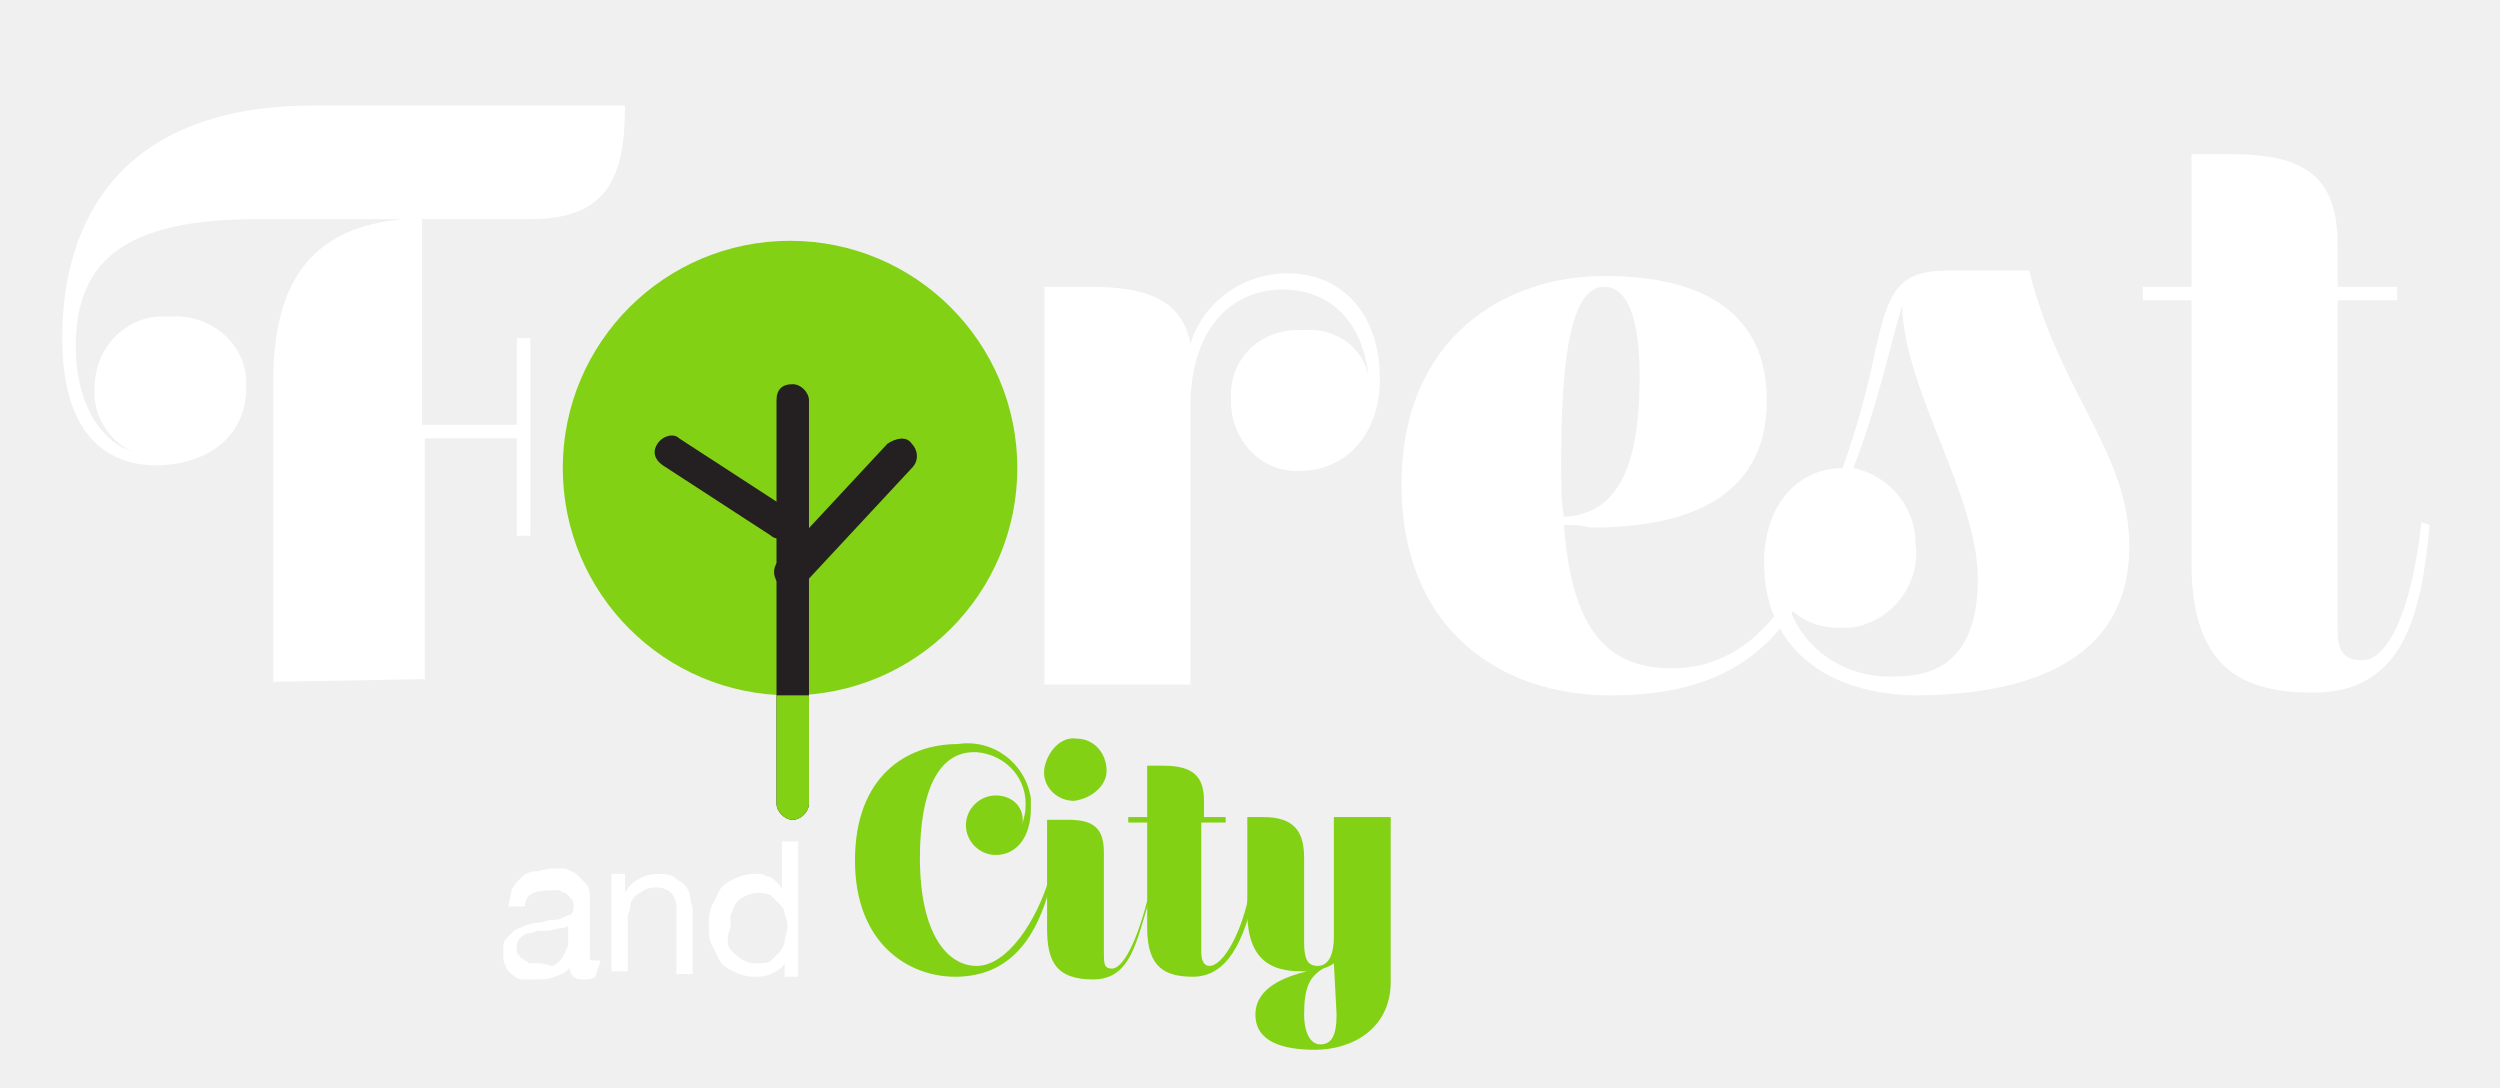
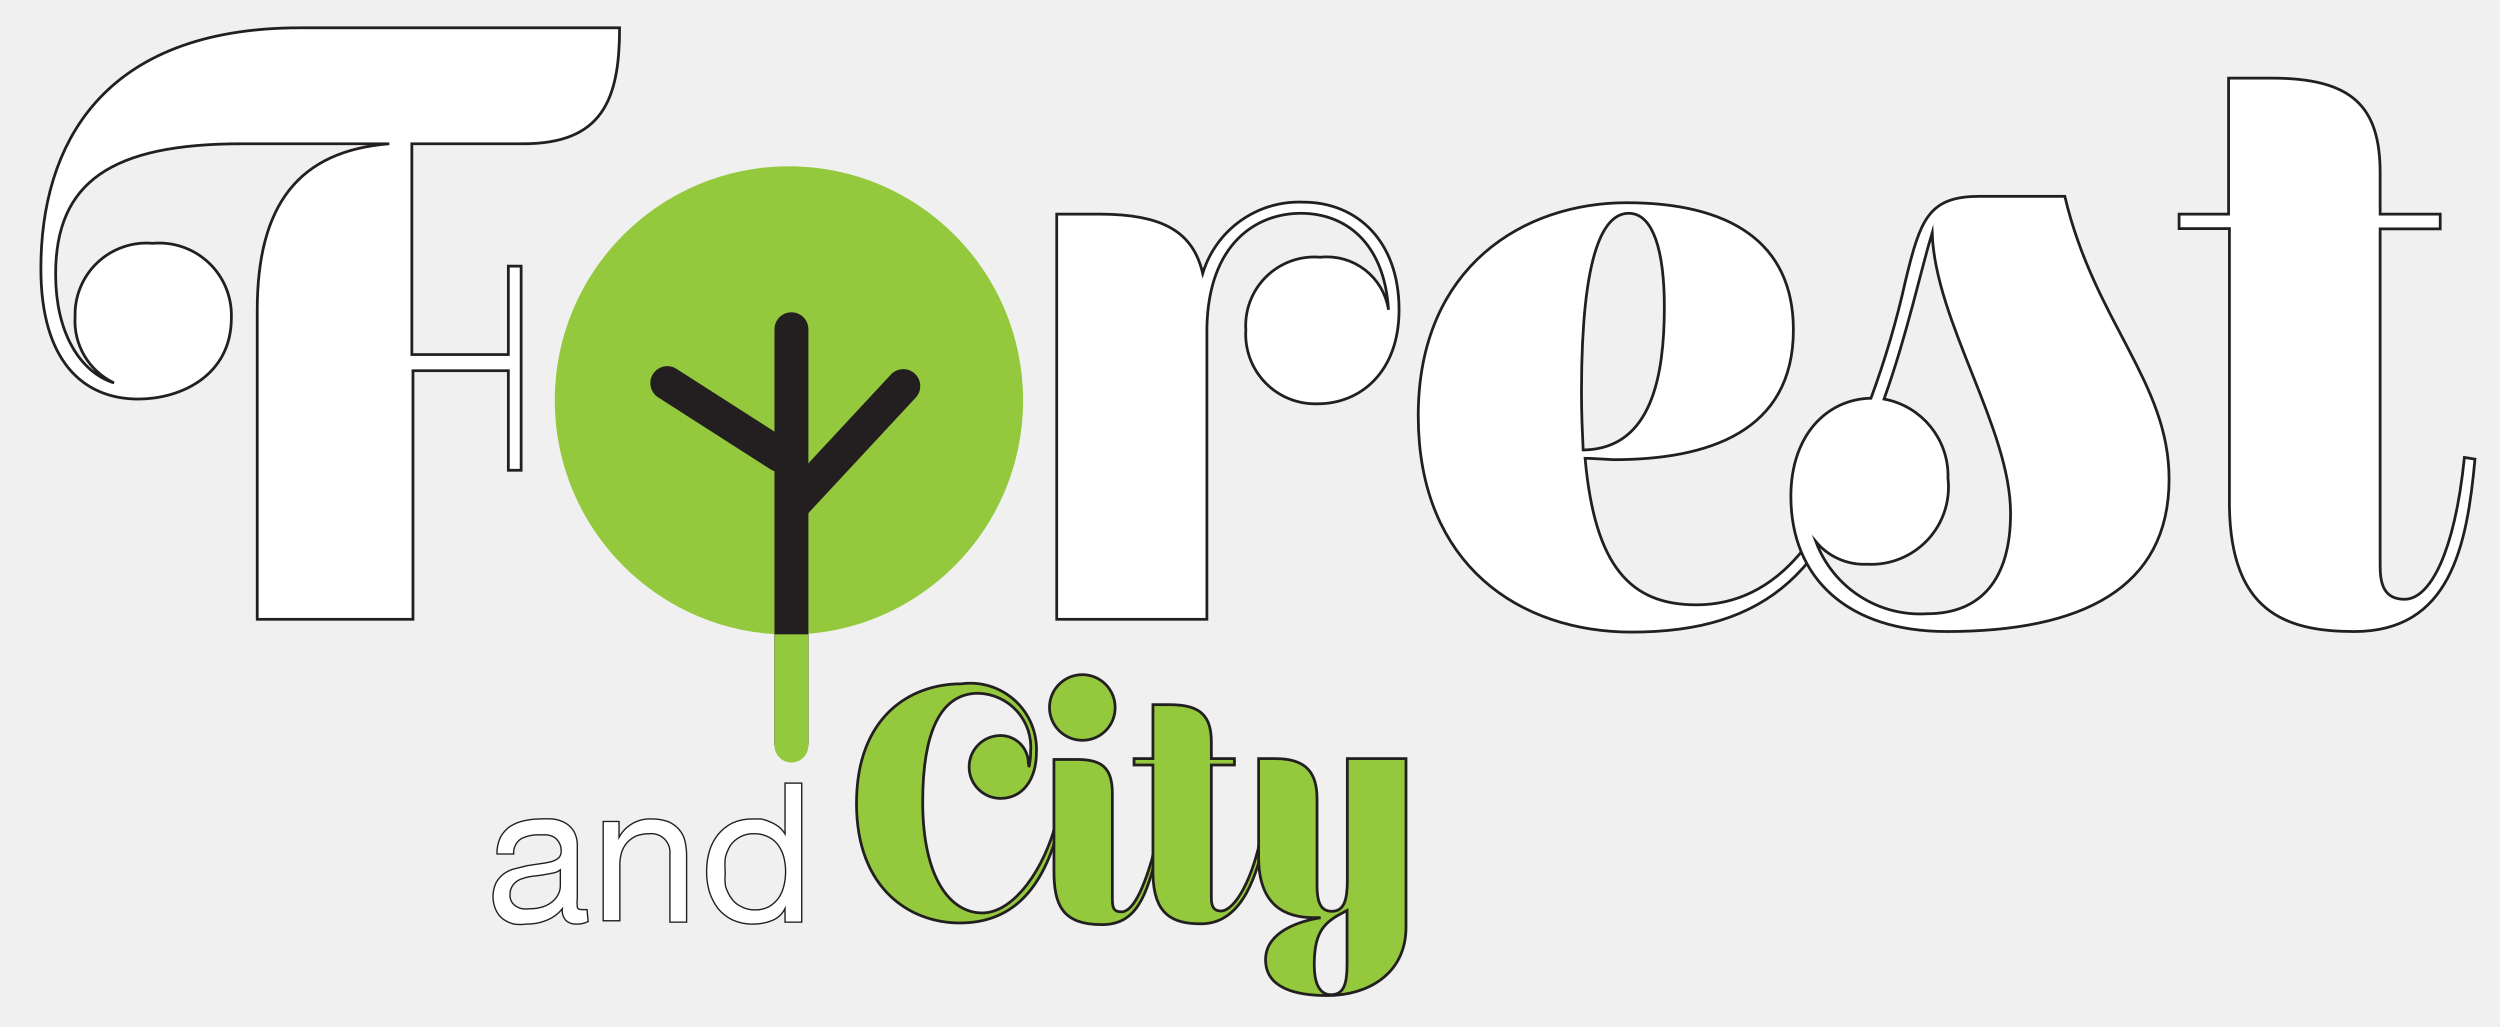
- <svg xmlns="http://www.w3.org/2000/svg" version="1.1" id="Layer_1" x="0px" y="0px" viewBox="0 0 92.4 40.2" style="enable-background:new 0 0 92.4 40.2;" xml:space="preserve">
-   <style type="text/css">
- 	.st0{fill:#83D115;}
- 	.st1{fill:#241F20;}
- 	.st2{fill:#FFFFFF;}
- </style>
-   <g>
-     <circle class="st0" cx="29.2" cy="17.3" r="8.4" />
-     <path class="st1" d="M29.3,14.2L29.3,14.2c0.3,0,0.6,0.3,0.6,0.6v14.9c0,0.3-0.3,0.6-0.6,0.6l0,0c-0.3,0-0.6-0.3-0.6-0.6V14.8   C28.7,14.4,28.9,14.2,29.3,14.2z" />
-     <path class="st1" d="M24.3,16.4L24.3,16.4c0.2-0.3,0.6-0.4,0.8-0.2l4,2.6c0.3,0.2,0.4,0.6,0.2,0.8l0,0c-0.2,0.3-0.6,0.4-0.8,0.2   l-4-2.6C24.2,17,24.1,16.7,24.3,16.4z" />
-     <path class="st1" d="M33.7,16.4L33.7,16.4c0.2,0.2,0.3,0.6,0,0.9l-4,4.3c-0.2,0.2-0.6,0.3-0.9,0l0,0c-0.2-0.2-0.3-0.6,0-0.9l4-4.3   C33.1,16.2,33.5,16.1,33.7,16.4z" />
-     <path class="st0" d="M28.7,25.7h1.2l0,0v4c0,0.3-0.3,0.6-0.6,0.6l0,0l0,0c-0.3,0-0.6-0.3-0.6-0.6l0,0V25.7L28.7,25.7z" />
-     <path class="st2" d="M10.1,25.2V14.1c0-3.8,1.5-5.7,4.8-6H9.5c-4.7,0-6.7,1.4-6.7,4.7c0,2.1,0.9,3.5,2.1,3.9   c-0.9-0.4-1.5-1.4-1.4-2.4c0-1.4,1.1-2.6,2.5-2.6c0.1,0,0.2,0,0.3,0C7.7,11.6,9,12.6,9.1,14c0,0.1,0,0.2,0,0.3   c0,2.1-1.8,2.9-3.3,2.9c-2,0-3.5-1.3-3.5-4.7c0-4.4,2.2-8.6,9.3-8.6h11.5c0,2.6-0.6,4.2-3.5,4.2h-4v7.6h3.5v-3.2h0.5v7.3h-0.5v-3.6   h-3.4v8.9L10.1,25.2z" />
-     <path class="st2" d="M40.3,10.6c2.3,0,3.4,0.6,3.7,2.1c0.5-1.6,2-2.6,3.6-2.6c1.9,0,3.4,1.4,3.4,3.9c0,2.2-1.4,3.4-2.9,3.4   c-1.4,0.1-2.5-1-2.6-2.4c0-0.1,0-0.2,0-0.2c-0.1-1.4,0.9-2.5,2.3-2.6c0.1,0,0.2,0,0.4,0c1.2-0.1,2.3,0.7,2.4,1.9   c-0.2-2.4-1.6-3.4-3.2-3.4s-3.3,1.1-3.4,4.1v10.5h-5.4V10.6H40.3z" />
-     <path class="st2" d="M57.8,19.4c0.3,3.9,1.6,5.3,4,5.3c2.9,0,4.9-2.5,6.1-7l0.3,0.1c-1.4,5.7-3.8,7.9-8.7,7.9c-4,0-7.7-2.4-7.7-7.8   s3.8-7.7,7.5-7.7s6,1.4,6,4.6c0,3.7-3.1,4.7-6.5,4.7C58.4,19.4,58.1,19.4,57.8,19.4z M57.8,19.1c2.4-0.1,2.8-2.7,2.8-5.2   c0-2-0.4-3.3-1.3-3.3s-1.6,1.3-1.6,6.4C57.7,17.8,57.7,18.5,57.8,19.1L57.8,19.1z" />
-     <path class="st2" d="M65.2,20.8c0-2.2,1.3-3.5,2.9-3.5c0.5-1.4,0.9-2.8,1.2-4.3c0.5-2.2,0.8-3,2.7-3H75c1.1,4.5,3.7,6.7,3.7,10.2   c0,3.9-3.2,5.5-8,5.5C67.2,25.6,65.2,23.7,65.2,20.8z M68.5,17.3c1.4,0.3,2.3,1.5,2.3,2.8c0.2,1.5-0.9,2.9-2.4,3.1   c-0.2,0-0.3,0-0.5,0c-0.7,0-1.4-0.3-1.8-0.8c0.6,1.7,2.2,2.7,4,2.6c2,0,3-1.2,3-3.6c0-3.1-2.7-6.9-2.8-10.1   C69.9,12.6,69.4,15,68.5,17.3L68.5,17.3z" />
-     <path class="st2" d="M89.8,19.4c-0.3,3.2-0.9,6.2-4.3,6.2c-2.5,0-4.4-0.8-4.5-4.5v-10h-1.8v-0.5H81V5.7h1.5c2.9,0,3.9,1,3.9,3.4   v1.5h2.2v0.5h-2.2v12.1c0,0.7,0.1,1.2,0.9,1.2c0.9,0,1.8-1.6,2.2-5.1L89.8,19.4z" />
-     <path class="st2" d="M22,36.1c-0.1,0.1-0.3,0.1-0.4,0.1c-0.1,0-0.3,0-0.4-0.1c-0.1-0.1-0.2-0.3-0.1-0.4c-0.1,0.2-0.3,0.3-0.6,0.4   c-0.2,0.1-0.5,0.1-0.7,0.1c-0.2,0-0.3,0-0.5,0c-0.1,0-0.3-0.1-0.4-0.2c-0.1-0.1-0.2-0.2-0.2-0.3c-0.1-0.1-0.1-0.3-0.1-0.5   c0-0.2,0-0.4,0.1-0.5c0.1-0.1,0.2-0.2,0.3-0.3c0.1-0.1,0.3-0.1,0.4-0.2c0.1,0,0.3-0.1,0.5-0.1c0.2,0,0.3-0.1,0.5-0.1   c0.1,0,0.3,0,0.4-0.1c0.1,0,0.2-0.1,0.3-0.1c0.1-0.1,0.1-0.2,0.1-0.3c0-0.1,0-0.2-0.1-0.3c-0.1-0.1-0.1-0.1-0.2-0.2   c-0.1,0-0.2-0.1-0.3-0.1c-0.3,0-0.6,0-0.9,0.1c-0.2,0.1-0.3,0.3-0.3,0.5h-0.6c0-0.2,0.1-0.4,0.1-0.6c0.1-0.2,0.2-0.3,0.4-0.5   c0.1-0.1,0.3-0.2,0.5-0.2c0.2,0,0.4-0.1,0.6-0.1c0.2,0,0.3,0,0.5,0c0.2,0.1,0.3,0.1,0.5,0.3c0.1,0.1,0.2,0.2,0.3,0.3   c0.1,0.2,0.1,0.3,0.1,0.5v1.9c0,0.1,0,0.2,0,0.3c0,0.1,0.1,0.1,0.2,0.1c0.1,0,0.1,0,0.2,0L22,36.1z M21,34.2   c-0.1,0.1-0.2,0.1-0.3,0.1l-0.4,0.1h-0.4c-0.1,0-0.2,0.1-0.4,0.1c-0.1,0-0.2,0.1-0.3,0.2c-0.1,0.1-0.1,0.2-0.1,0.4   c0,0.1,0,0.2,0.1,0.2c0,0.1,0.1,0.1,0.2,0.2c0.1,0,0.1,0.1,0.2,0.1c0.1,0,0.2,0,0.3,0c0.2,0,0.4,0.1,0.5,0.1c0.1,0,0.2-0.1,0.3-0.2   c0.1-0.1,0.1-0.2,0.2-0.3c0-0.1,0.1-0.2,0.1-0.3L21,34.2z" />
-     <path class="st2" d="M23.1,32.5V33l0,0c0.2-0.4,0.7-0.7,1.2-0.7c0.2,0,0.4,0,0.6,0.1c0.1,0.1,0.3,0.2,0.4,0.3   c0.1,0.1,0.2,0.3,0.2,0.4c0,0.2,0.1,0.4,0.1,0.5v2.4h-0.6v-2.5c0-0.2-0.1-0.4-0.2-0.5c-0.1-0.1-0.3-0.2-0.5-0.2   c-0.2,0-0.3,0-0.5,0.1c-0.1,0.1-0.2,0.1-0.3,0.2c-0.1,0.1-0.2,0.2-0.2,0.4c0,0.1-0.1,0.3-0.1,0.4v2h-0.6v-3.6H23.1z" />
-     <path class="st2" d="M29,36.1v-0.5l0,0c-0.1,0.2-0.3,0.3-0.5,0.4c-0.2,0.1-0.5,0.1-0.7,0.1c-0.2,0-0.5-0.1-0.7-0.2   c-0.2-0.1-0.4-0.2-0.5-0.4c-0.1-0.2-0.2-0.4-0.3-0.6c-0.1-0.2-0.1-0.5-0.1-0.7c0-0.2,0-0.5,0.1-0.7c0.1-0.2,0.2-0.4,0.3-0.6   c0.1-0.2,0.3-0.3,0.5-0.4c0.2-0.1,0.5-0.2,0.7-0.2h0.3c0.1,0,0.2,0.1,0.3,0.1c0.1,0,0.2,0.1,0.3,0.2c0.1,0.1,0.2,0.2,0.2,0.3l0,0   v-1.8h0.6v5H29z M26.9,34.8c0,0.2,0.1,0.3,0.2,0.4c0.1,0.1,0.2,0.2,0.4,0.3c0.2,0.1,0.3,0.1,0.5,0.1c0.2,0,0.4,0,0.5-0.1   c0.1-0.1,0.2-0.2,0.3-0.3c0.1-0.1,0.2-0.3,0.2-0.4c0-0.2,0.1-0.3,0.1-0.5c0-0.2,0-0.3-0.1-0.5c0-0.2-0.1-0.3-0.2-0.4   c-0.1-0.1-0.2-0.2-0.3-0.3c-0.2-0.1-0.3-0.1-0.5-0.1c-0.3,0-0.7,0.2-0.8,0.4c-0.1,0.1-0.1,0.3-0.2,0.4c0,0.2,0,0.3,0,0.5   C26.9,34.5,26.9,34.6,26.9,34.8z" />
-     <path class="st0" d="M37.8,30.5c0-0.2,0.1-0.4,0.1-0.6c0.1-1.1-0.7-2-1.8-2.1c0,0-0.1,0-0.1,0c-1.3,0-2,1.4-2,3.9c0,2.8,1,4,2.1,4   s2.2-1.6,2.7-3.3h0.1c-0.6,2.7-1.9,3.7-3.6,3.7s-3.7-1.2-3.7-4.3s1.9-4.3,3.8-4.3c1.3-0.2,2.5,0.7,2.7,2c0,0.1,0,0.3,0,0.4   c0,1-0.5,1.7-1.3,1.7c-0.6,0-1.1-0.5-1.1-1.1c0-0.6,0.5-1.1,1.1-1.1c0.6,0,1,0.4,1,0.9c0,0,0,0,0,0.1   C37.8,30.4,37.8,30.5,37.8,30.5z" />
-     <path class="st0" d="M39.7,29.6c-0.7,0-1.2-0.6-1.1-1.2s0.6-1.2,1.2-1.1c0.6,0,1.1,0.5,1.1,1.2C40.9,29,40.4,29.5,39.7,29.6   C39.7,29.6,39.7,29.6,39.7,29.6z M42.5,33.2c-0.5,1.6-0.7,3-2.1,3s-1.7-0.7-1.7-1.9v-4h0.8c0.9,0,1.3,0.3,1.3,1.2v3.7   c0,0.4,0,0.6,0.3,0.6s0.8-0.6,1.3-2.5L42.5,33.2z" />
-     <path class="st0" d="M45.2,30.4h-0.8v4.8c0,0.3,0.1,0.5,0.3,0.5c0.5,0,1.2-1.2,1.5-2.8h0.2c-0.3,1.3-0.8,3.2-2.3,3.2   c-1,0-1.7-0.3-1.7-1.8v-3.9h-0.7v-0.2h0.7v-1.9h0.6c1.1,0,1.5,0.4,1.5,1.3v0.6h0.8V30.4z" />
-     <path class="st0" d="M48.3,35.9h-0.2c-1.1,0-2-0.4-2-2.2v-3.5h0.6c1.1,0,1.5,0.5,1.5,1.5v3.1c0,0.6,0.1,0.9,0.5,0.9   s0.6-0.4,0.6-1.1v-4.4h2.1v6.1c0,1.7-1.4,2.5-2.8,2.5c-1.2,0-2.2-0.3-2.2-1.3S47.5,36.1,48.3,35.9z M49.3,35.6   c-0.1,0.1-0.4,0.2-0.4,0.2c-0.5,0.3-0.7,0.7-0.7,1.7c0,0.6,0.2,1.1,0.6,1.1s0.6-0.3,0.6-1.1L49.3,35.6z" />
-   </g>
+ <svg xmlns="http://www.w3.org/2000/svg" id="Layer_1" data-name="Layer 1" viewBox="0 0 89.9 36.92">
+   <defs>
+     <style>
+             .cls-1,.cls-5{fill:#95c93d;}.cls-2{fill:#231f20;}.cls-3,.cls-4{fill:#fff;}.cls-3,.cls-4,.cls-5{stroke:#231f20;stroke-miterlimit:10;}.cls-3,.cls-5{stroke-width:0.1px;}.cls-4{stroke-width:0.05px;}
+         </style>
+   </defs>
+   <circle class="cls-1" cx="28.37" cy="14.4" r="8.42" />
+   <rect class="cls-2" x="27.85" y="11.23" width="1.22" height="16.08" rx="0.61" />
+   <rect class="cls-2" x="25.4" y="12.07" width="1.22" height="6.02" rx="0.61" transform="translate(-0.71 28.84) rotate(-57.36)" />
+   <rect class="cls-2" x="29.88" y="12.49" width="1.22" height="7.05" rx="0.61" transform="translate(19.07 -16.47) rotate(42.91)" />
+   <path class="cls-1" d="M27.85,22.81h1.22a0,0,0,0,1,0,0v4a.61.61,0,0,1-.61.61h0a.61.61,0,0,1-.61-.61v-4A0,0,0,0,1,27.85,22.81Z" />
+   <path class="cls-3" d="M9.25,22.27V11.17c0-3.82,1.49-5.74,4.75-6H8.7C4,5.17,2,6.54,2,9.86,2,12,2.9,13.39,4.1,13.77a2.47,2.47,0,0,1-1.4-2.39A2.57,2.57,0,0,1,5.49,8.75a2.6,2.6,0,0,1,2.83,2.68c0,2.07-1.81,2.92-3.35,2.92C3,14.35,1.47,13,1.47,9.66,1.47,5.25,3.63,1,10.8,1H22.28c0,2.62-.64,4.17-3.47,4.17h-4v7.58h3.47V9.57h.46v7.34h-.46V13.33H14.85v8.94Z" />
+   <path class="cls-3" d="M39.52,7.7c2.31,0,3.38.64,3.73,2.13a3.62,3.62,0,0,1,3.62-2.56c1.92,0,3.44,1.39,3.44,3.87,0,2.25-1.4,3.38-2.92,3.38a2.5,2.5,0,0,1-2.59-2.65,2.47,2.47,0,0,1,2.68-2.62,2.24,2.24,0,0,1,2.45,1.89c-.15-2.42-1.55-3.47-3.15-3.47s-3.32,1.08-3.38,4.11V22.27H38V7.7Z" />
+   <path class="cls-3" d="M57,16.48c.35,3.9,1.63,5.27,4,5.27,2.91,0,4.93-2.51,6.12-7l.26.11c-1.37,5.66-3.82,7.87-8.71,7.87-4,0-7.67-2.39-7.67-7.78s3.82-7.66,7.49-7.66,6,1.39,6,4.57c0,3.67-3.06,4.67-6.47,4.67C57.57,16.51,57.25,16.48,57,16.48Zm0-.3c2.39-.08,2.85-2.65,2.85-5.15,0-2-.4-3.36-1.28-3.36S56.87,9,56.87,14.09C56.87,14.87,56.9,15.54,56.93,16.18Z" />
+   <path class="cls-3" d="M64.4,17.85c0-2.22,1.31-3.5,2.88-3.53a32.68,32.68,0,0,0,1.25-4.26c.53-2.18.82-3,2.66-3h3.06C75.32,11.58,78,13.74,78,17.23c0,3.94-3.15,5.48-8,5.48C66.44,22.71,64.4,20.79,64.4,17.85Zm3.35-3.5a2.81,2.81,0,0,1,2.3,2.85,2.78,2.78,0,0,1-2.91,3.09,2.26,2.26,0,0,1-1.84-.81,4,4,0,0,0,4,2.59c1.95,0,3-1.25,3-3.61,0-3.06-2.71-6.88-2.82-10.09C69.09,9.66,68.56,12.1,67.75,14.35Z" />
+   <path class="cls-3" d="M89,16.51c-.29,3.17-.9,6.2-4.34,6.2-2.54,0-4.43-.76-4.49-4.49v-10H78.36V7.7h1.78V2.81h1.55c2.88,0,3.9,1,3.9,3.41V7.7h2.16v.53H85.59V20.35c0,.67.15,1.2.88,1.2.9,0,1.8-1.64,2.15-5.1Z" />
+   <path class="cls-4" d="M21.15,33.14a.89.89,0,0,1-.43.09.51.51,0,0,1-.37-.13.54.54,0,0,1-.13-.42,1.37,1.37,0,0,1-.58.42,1.78,1.78,0,0,1-.7.13,1.71,1.71,0,0,1-.46,0,1.17,1.17,0,0,1-.39-.18.86.86,0,0,1-.25-.31,1.17,1.17,0,0,1,0-1,1,1,0,0,1,.28-.32,1.17,1.17,0,0,1,.39-.18l.45-.11.46-.07a3.08,3.08,0,0,0,.39-.07.76.76,0,0,0,.27-.13.33.33,0,0,0,.1-.26.57.57,0,0,0-.08-.31.55.55,0,0,0-.18-.19.79.79,0,0,0-.26-.08l-.29,0a1.33,1.33,0,0,0-.63.14.61.61,0,0,0-.27.55h-.6A1.33,1.33,0,0,1,18,30.1a1.14,1.14,0,0,1,.34-.38,1.48,1.48,0,0,1,.48-.2,2.63,2.63,0,0,1,.58-.07,3.88,3.88,0,0,1,.48,0,1.2,1.2,0,0,1,.44.14.86.86,0,0,1,.32.31,1,1,0,0,1,.12.51V32.3a1.24,1.24,0,0,0,0,.31c0,.07.07.1.17.1l.18,0Zm-1-1.86a.59.59,0,0,1-.29.12l-.38.07-.41.05a1.89,1.89,0,0,0-.36.1.67.67,0,0,0-.26.2.57.57,0,0,0-.11.36.45.45,0,0,0,.22.41.63.63,0,0,0,.22.09,1.09,1.09,0,0,0,.26,0,1.52,1.52,0,0,0,.51-.08,1,1,0,0,0,.34-.2.82.82,0,0,0,.2-.27.7.7,0,0,0,.06-.27Z" />
+   <path class="cls-4" d="M22.26,29.54v.57h0a1.26,1.26,0,0,1,1.18-.66,1.71,1.71,0,0,1,.6.1,1.08,1.08,0,0,1,.38.28.94.94,0,0,1,.21.41,2.23,2.23,0,0,1,.06.54v2.38h-.6V30.71a.67.67,0,0,0-.73-.73,1.38,1.38,0,0,0-.48.08,1,1,0,0,0-.33.24,1,1,0,0,0-.2.36,1.63,1.63,0,0,0-.06.45v2h-.6V29.54Z" />
+   <path class="cls-4" d="M28.23,33.16v-.49h0a.88.88,0,0,1-.46.43,1.78,1.78,0,0,1-.7.13,1.67,1.67,0,0,1-.73-.15,1.5,1.5,0,0,1-.52-.41,2,2,0,0,1-.31-.6,2.52,2.52,0,0,1-.1-.73,2.48,2.48,0,0,1,.1-.73,1.71,1.71,0,0,1,.31-.6,1.59,1.59,0,0,1,.51-.41,1.67,1.67,0,0,1,.73-.15l.3,0a1.31,1.31,0,0,1,.32.1,1.34,1.34,0,0,1,.31.17,1.05,1.05,0,0,1,.24.27h0V28.16h.6v5Zm-2.14-1.29a1.44,1.44,0,0,0,.21.43.85.85,0,0,0,.35.3,1,1,0,0,0,.5.12,1,1,0,0,0,.51-.12,1.13,1.13,0,0,0,.34-.31,1.34,1.34,0,0,0,.19-.44,2.14,2.14,0,0,0,.06-.5,2.1,2.1,0,0,0-.06-.51,1.27,1.27,0,0,0-.2-.44.92.92,0,0,0-.35-.3,1.09,1.09,0,0,0-.53-.12,1,1,0,0,0-.85.43,1.51,1.51,0,0,0-.18.45,3,3,0,0,0,0,.52A2,2,0,0,0,26.09,31.87Z" />
+   <path class="cls-5" d="M37,27.59a2.29,2.29,0,0,0,.06-.54,1.94,1.94,0,0,0-1.88-2.12c-1.35,0-2,1.38-2,3.9,0,2.76,1,4,2.14,4s2.24-1.58,2.68-3.33l.14,0c-.61,2.65-1.87,3.69-3.63,3.69s-3.71-1.2-3.71-4.3,1.91-4.3,3.77-4.3a2.38,2.38,0,0,1,2.7,2.46c0,1-.51,1.66-1.29,1.66a1.13,1.13,0,1,1,0-2.26,1,1,0,0,1,1,1A.34.34,0,0,1,37,27.59Z" />
+   <path class="cls-5" d="M38.88,26.62a1.18,1.18,0,1,1,1.22-1.18A1.17,1.17,0,0,1,38.88,26.62Zm2.86,3.63c-.46,1.62-.68,3-2.11,3s-1.73-.7-1.73-1.94v-4h.82c.89,0,1.28.28,1.28,1.23v3.68c0,.37,0,.57.33.57s.77-.55,1.27-2.54Z" />
+   <path class="cls-5" d="M44.39,27.51h-.83v4.78c0,.26.06.47.34.47.52,0,1.18-1.22,1.47-2.81l.15.05c-.28,1.28-.77,3.22-2.33,3.22-1,0-1.7-.3-1.73-1.78V27.51h-.68v-.23h.68V25.34h.6c1.11,0,1.5.4,1.5,1.35v.59h.83Z" />
+   <path class="cls-5" d="M47.49,33h-.23c-1.06,0-2-.44-2-2.18V27.28h.6c1.11,0,1.5.5,1.5,1.45v3.11c0,.56.11.93.53.93s.56-.36.56-1.1V27.28h2.11v6.06c0,1.68-1.37,2.46-2.83,2.46-1.17,0-2.22-.28-2.22-1.29S46.74,33.12,47.49,33Zm.95-.26c-.13.07-.38.2-.45.25-.48.32-.73.7-.73,1.72,0,.62.18,1.06.6,1.06s.58-.31.58-1.07Z" />
</svg>
